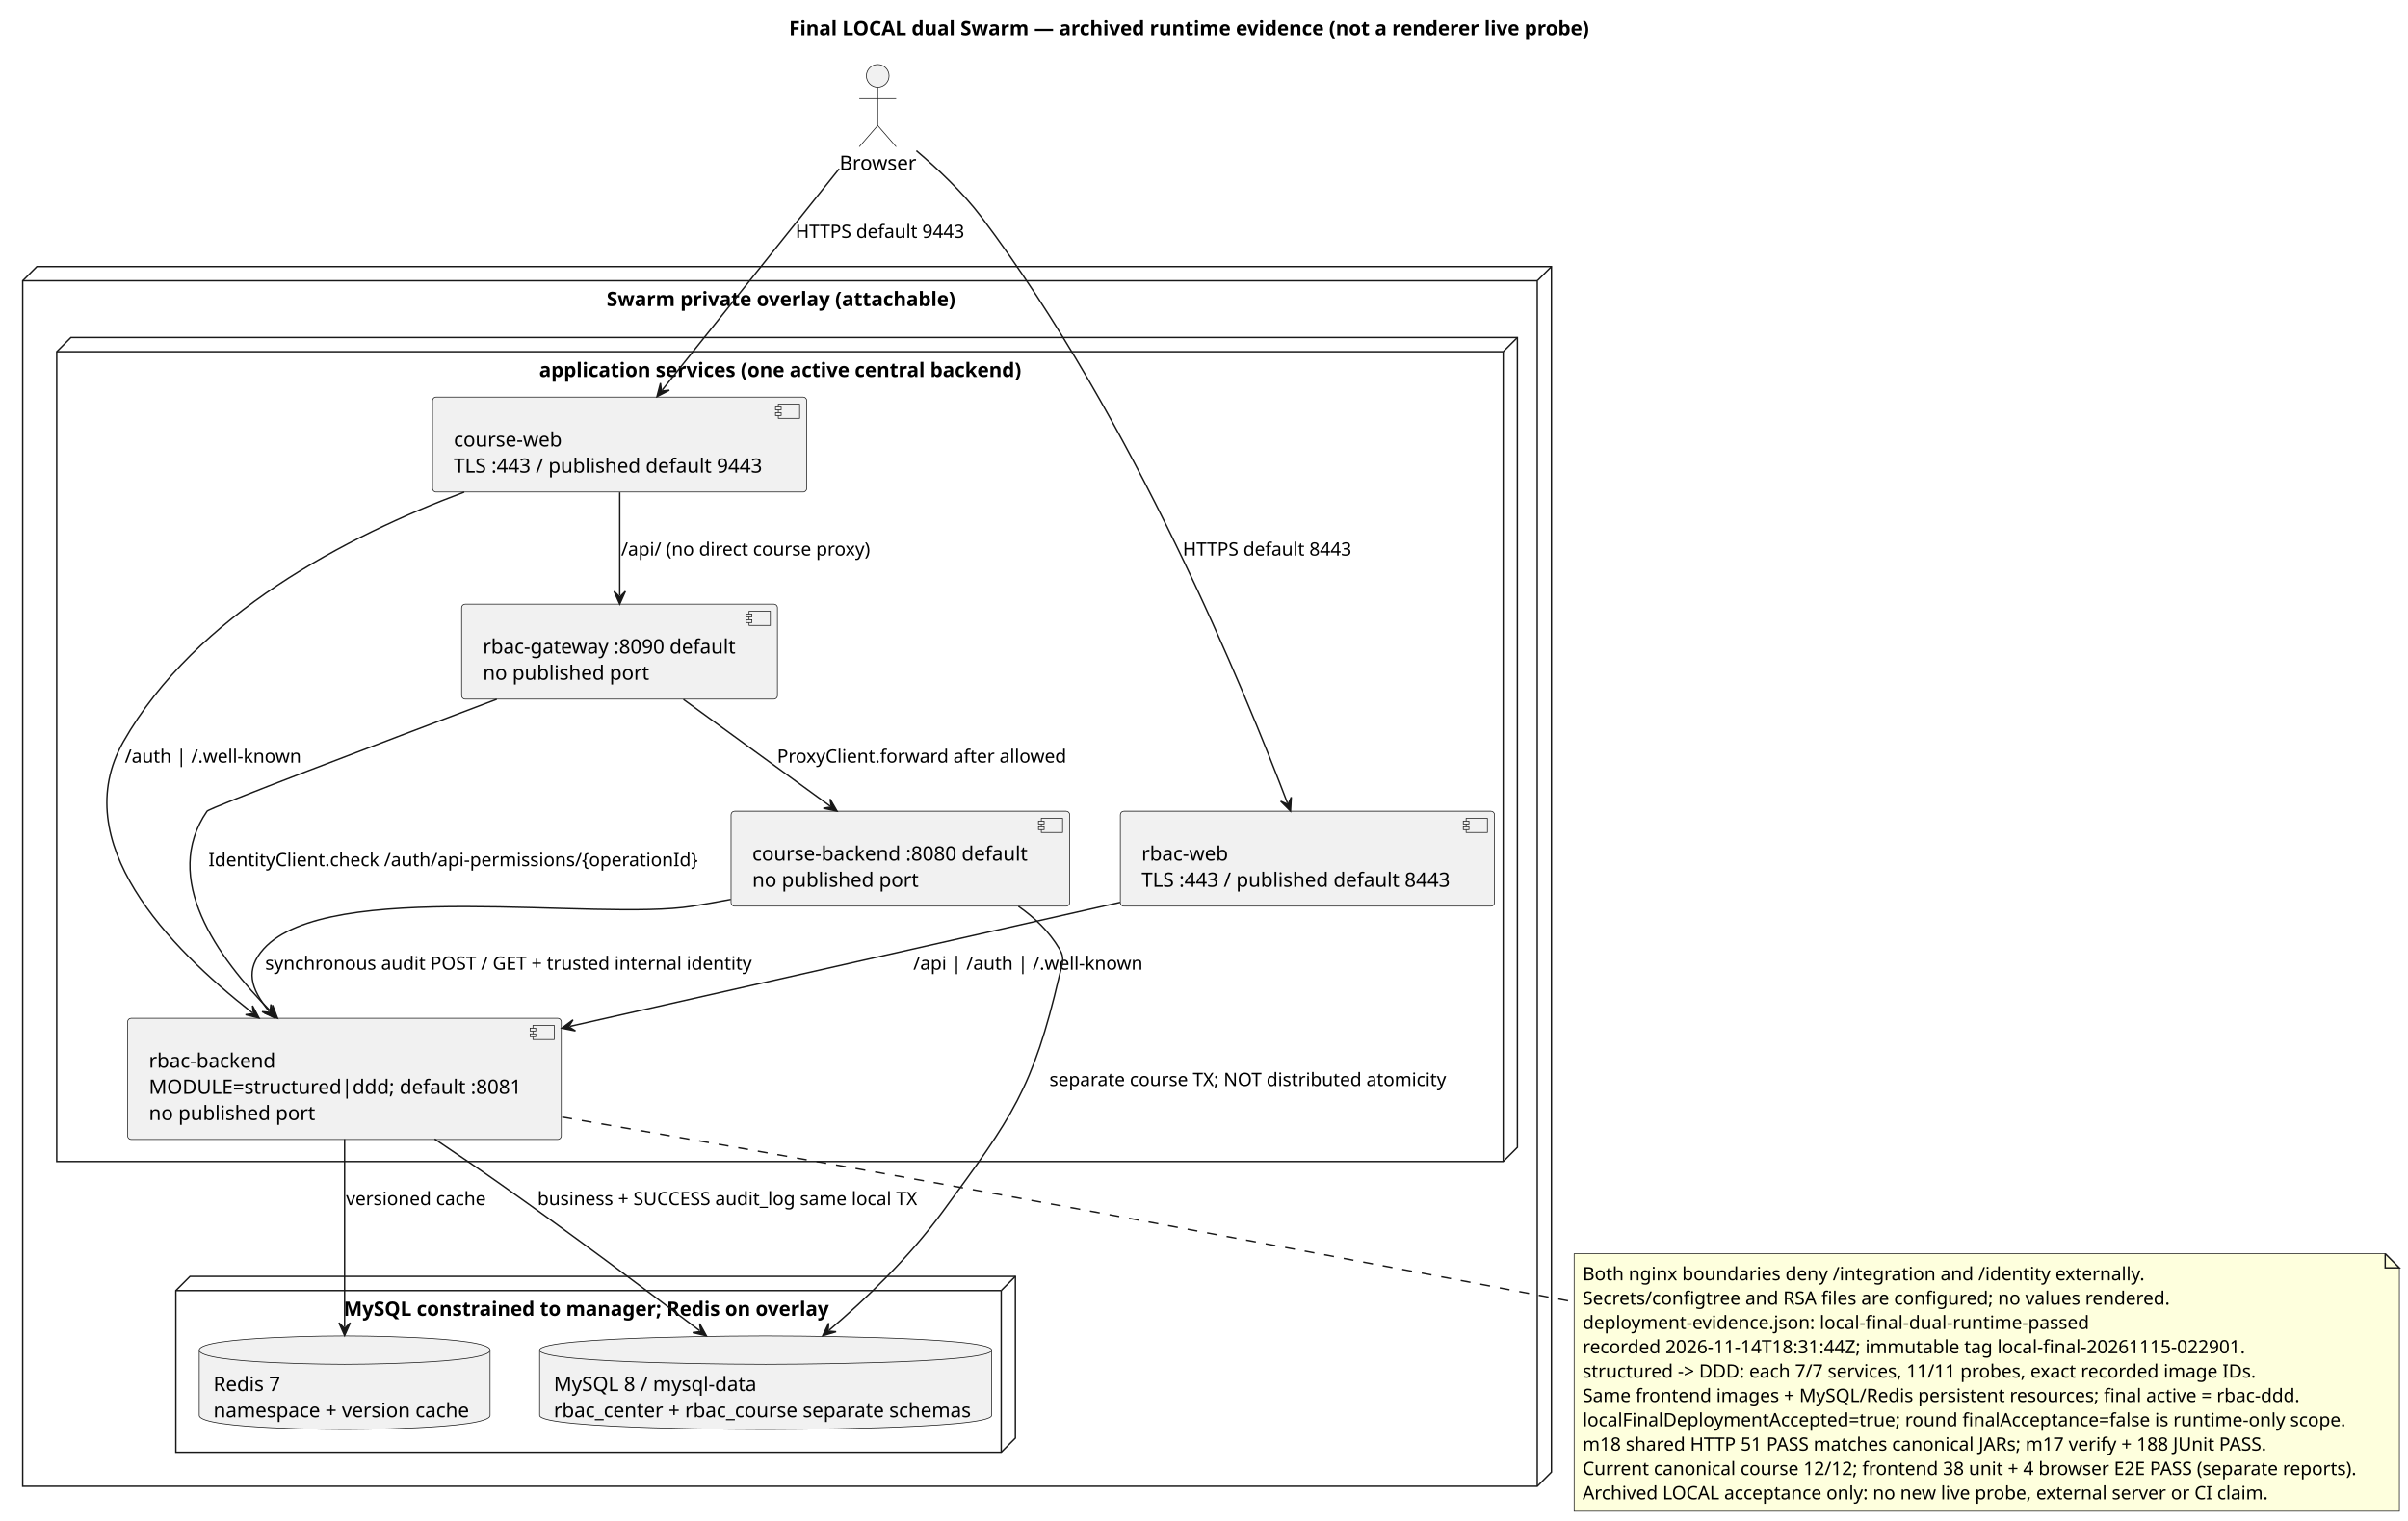
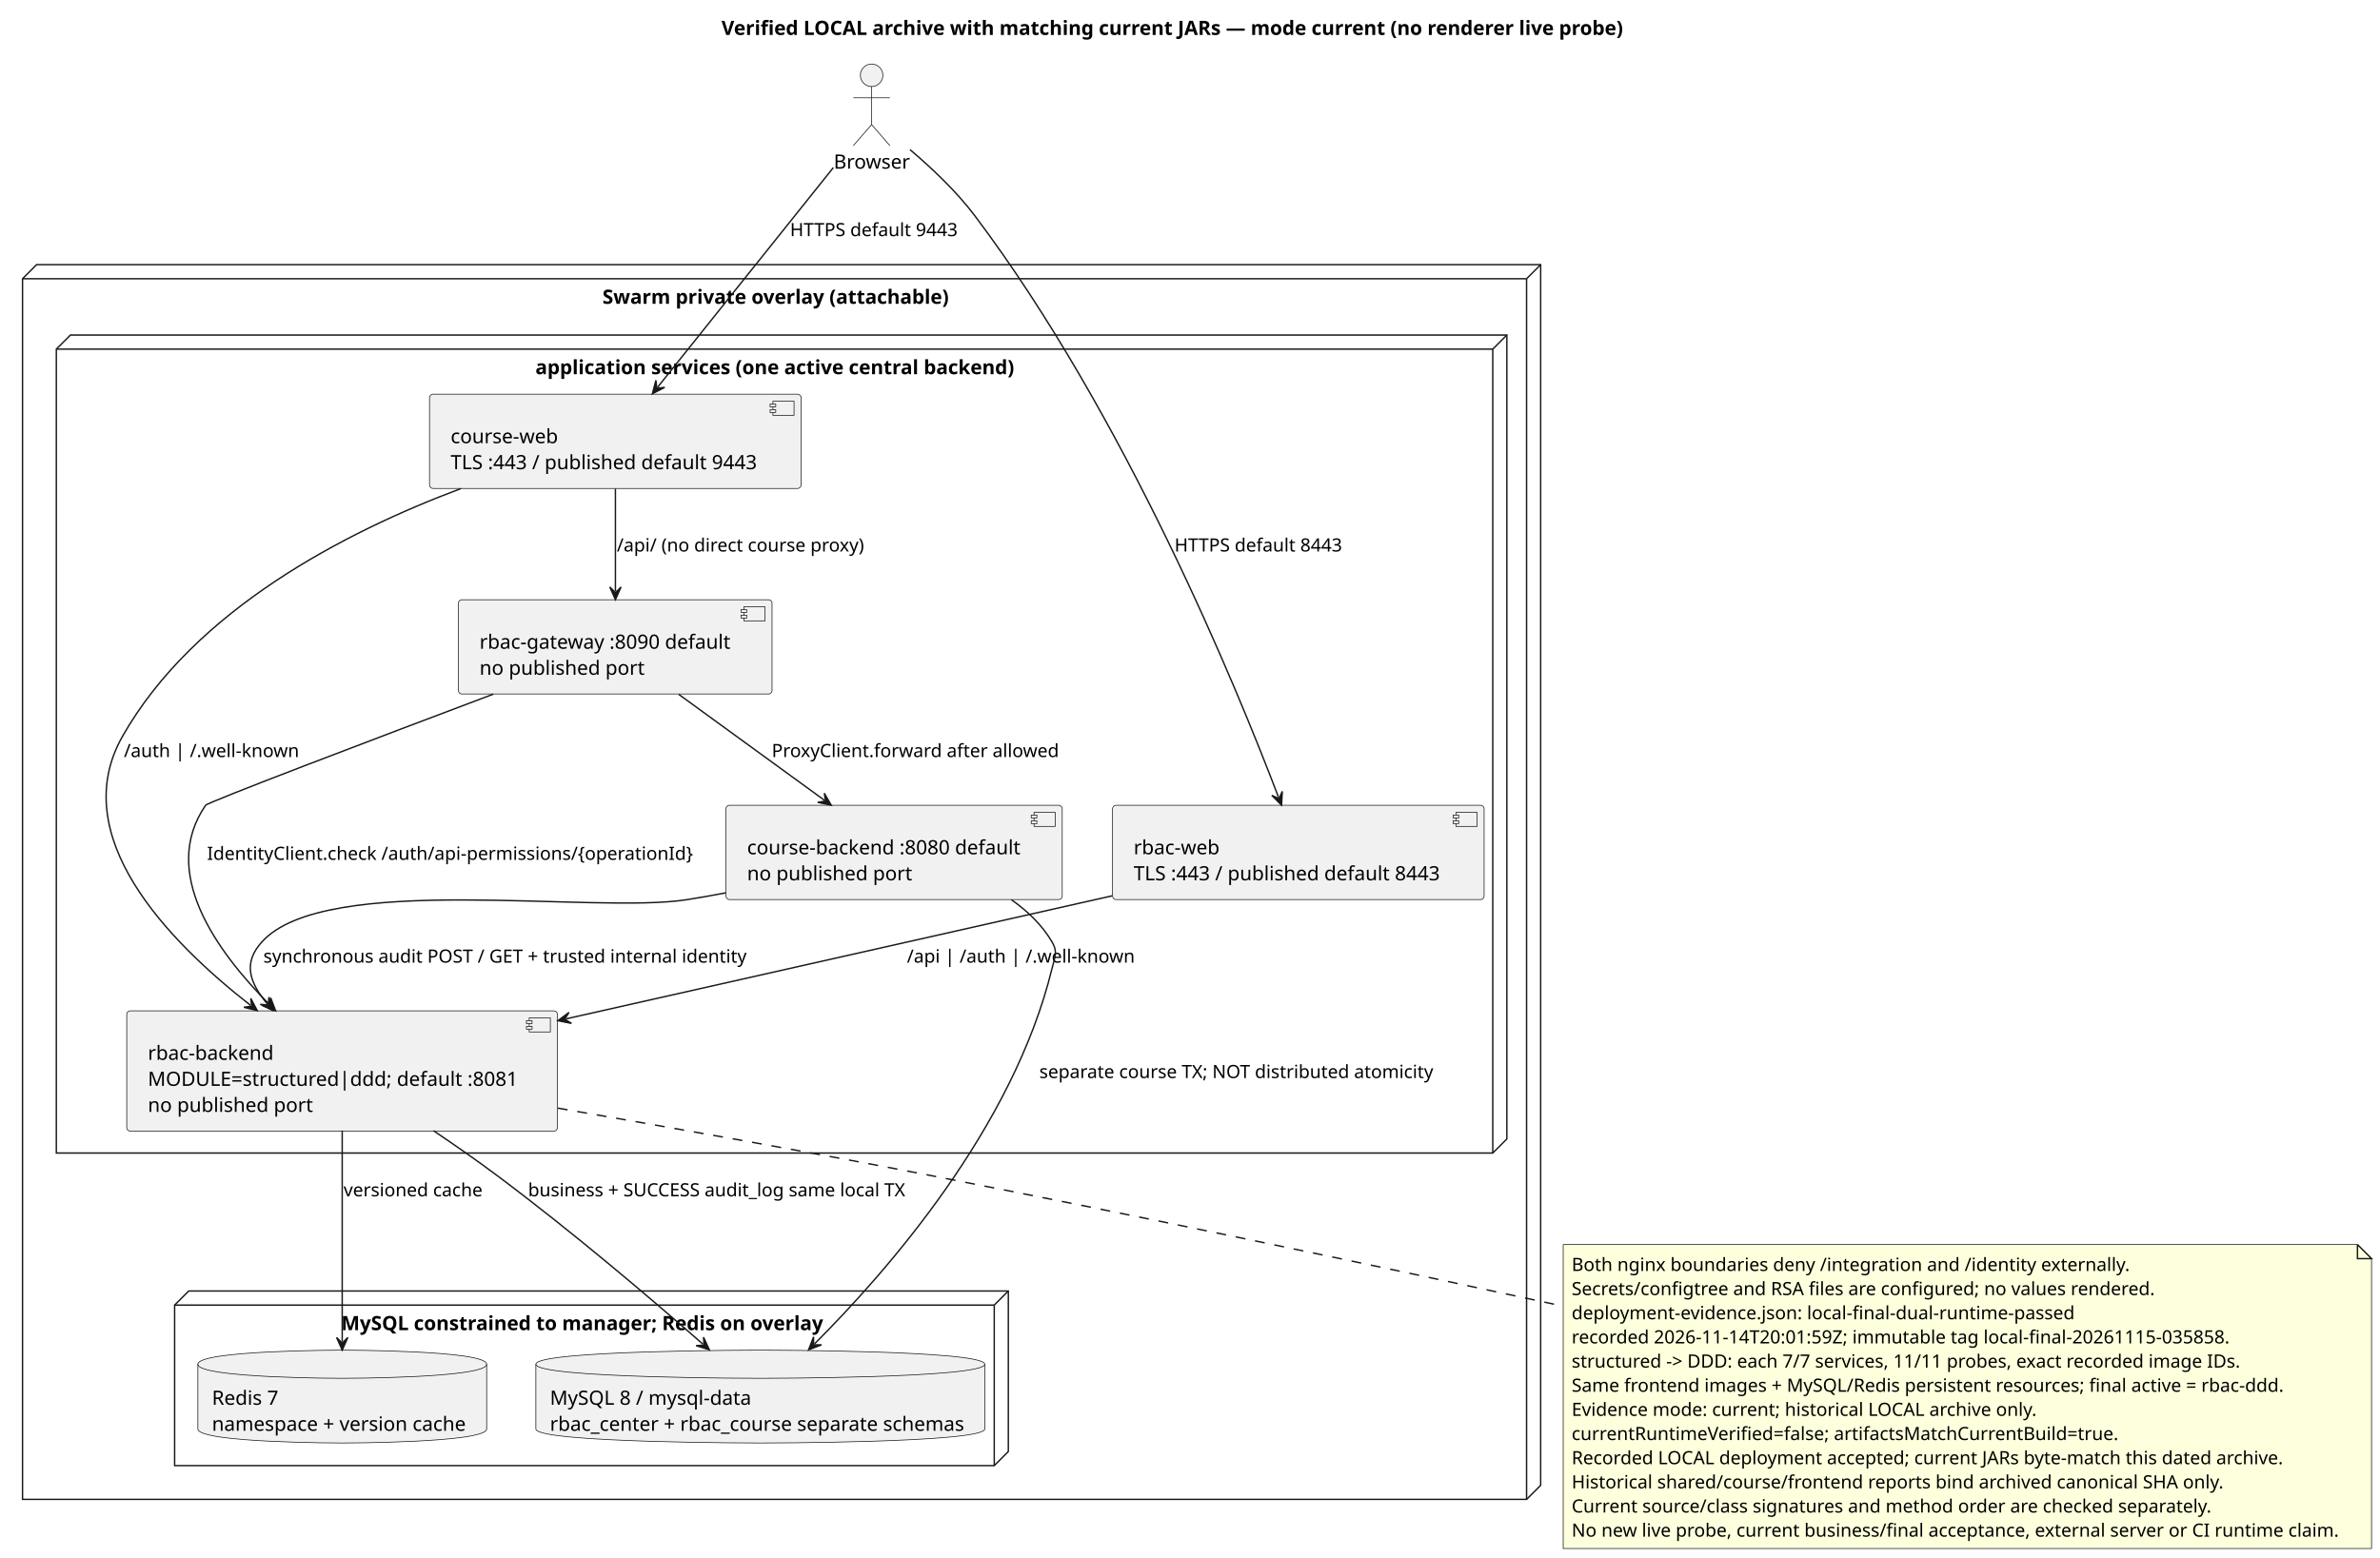
- <svg xmlns="http://www.w3.org/2000/svg" contentStyleType="text/css" data-diagram-type="DESCRIPTION" height="1072px" preserveAspectRatio="none" style="width:1698px;height:1072px;background:#FFFFFF;" version="1.1" viewBox="0 0 1698 1072" width="1698px" zoomAndPan="magnify">
+ <svg xmlns="http://www.w3.org/2000/svg" contentStyleType="text/css" data-diagram-type="DESCRIPTION" height="1106px" preserveAspectRatio="none" style="width:1690px;height:1106px;background:#FFFFFF;" version="1.1" viewBox="0 0 1690 1106" width="1690px" zoomAndPan="magnify">
  <defs />
  <g>
-     <text fill="#000000" font-family="Microsoft YaHei" font-size="14" font-weight="bold" lengthAdjust="spacing" textLength="572.141" x="556.388" y="24.814">Final LOCAL dual Swarm — archived runtime evidence (not a renderer live probe)</text>
+     <text fill="#000000" font-family="Microsoft YaHei" font-size="14" font-weight="bold" lengthAdjust="spacing" textLength="652.354" x="512.321" y="24.814">Verified LOCAL archive with matching current JARs — mode current (no renderer live probe)</text>
    <g class="cluster" data-entity="Swarm private overlay (attachable)" data-source-line="4" data-uid="ent0003" id="cluster_Swarm private overlay (attachable)">
-       <polygon fill="none" points="16,197.977,26,187.977,1094,187.977,1094,1037.977,1084,1047.977,16,1047.977,16,197.977" style="stroke:#181818;stroke-width:1;" />
+       <polygon fill="none" points="16,197.977,26,187.977,1094,187.977,1094,1054.977,1084,1064.977,16,1064.977,16,197.977" style="stroke:#181818;stroke-width:1;" />
      <line style="stroke:#181818;stroke-width:1;" x1="1084" x2="1094" y1="197.977" y2="187.977" />
      <line style="stroke:#181818;stroke-width:1;" x1="16" x2="1084" y1="197.977" y2="197.977" />
-       <line style="stroke:#181818;stroke-width:1;" x1="1084" x2="1084" y1="197.977" y2="1047.977" />
+       <line style="stroke:#181818;stroke-width:1;" x1="1084" x2="1084" y1="197.977" y2="1064.977" />
      <text fill="#000000" font-family="Microsoft YaHei" font-size="14" font-weight="bold" lengthAdjust="spacing" textLength="246.415" x="427.793" y="215.791">Swarm private overlay (attachable)</text>
    </g>
    <g class="cluster" data-entity="application services (one active central backend)" data-source-line="5" data-uid="ent0004" id="cluster_application services (one active central backend)">
      <polygon fill="none" points="40,247.977,50,237.977,1070,237.977,1070,808.977,1060,818.977,40,818.977,40,247.977" style="stroke:#181818;stroke-width:1;" />
      <line style="stroke:#181818;stroke-width:1;" x1="1060" x2="1070" y1="247.977" y2="237.977" />
      <line style="stroke:#181818;stroke-width:1;" x1="40" x2="1060" y1="247.977" y2="247.977" />
      <line style="stroke:#181818;stroke-width:1;" x1="1060" x2="1060" y1="247.977" y2="818.977" />
      <text fill="#000000" font-family="Microsoft YaHei" font-size="14" font-weight="bold" lengthAdjust="spacing" textLength="341.653" x="380.173" y="265.791">application services (one active central backend)</text>
    </g>
    <g class="cluster" data-entity="MySQL constrained to manager; Redis on overlay" data-source-line="12" data-uid="ent0010" id="cluster_MySQL constrained to manager; Redis on overlay">
-       <polygon fill="none" points="124,909.977,134,899.977,716,899.977,716,1013.977,706,1023.977,124,1023.977,124,909.977" style="stroke:#181818;stroke-width:1;" />
-       <line style="stroke:#181818;stroke-width:1;" x1="706" x2="716" y1="909.977" y2="899.977" />
-       <line style="stroke:#181818;stroke-width:1;" x1="124" x2="706" y1="909.977" y2="909.977" />
-       <line style="stroke:#181818;stroke-width:1;" x1="706" x2="706" y1="909.977" y2="1023.977" />
-       <text fill="#000000" font-family="Microsoft YaHei" font-size="14" font-weight="bold" lengthAdjust="spacing" textLength="347.45" x="242.275" y="927.791">MySQL constrained to manager; Redis on overlay</text>
+       <polygon fill="none" points="124,926.977,134,916.977,716,916.977,716,1030.977,706,1040.977,124,1040.977,124,926.977" style="stroke:#181818;stroke-width:1;" />
+       <line style="stroke:#181818;stroke-width:1;" x1="706" x2="716" y1="926.977" y2="916.977" />
+       <line style="stroke:#181818;stroke-width:1;" x1="124" x2="706" y1="926.977" y2="926.977" />
+       <line style="stroke:#181818;stroke-width:1;" x1="706" x2="706" y1="926.977" y2="1040.977" />
+       <text fill="#000000" font-family="Microsoft YaHei" font-size="14" font-weight="bold" lengthAdjust="spacing" textLength="347.45" x="242.275" y="944.791">MySQL constrained to manager; Redis on overlay</text>
    </g>
    <g class="entity" data-entity="web" data-source-line="6" data-uid="ent0005" id="entity_web">
      <rect fill="#F1F1F1" height="66.955" rx="2.5" ry="2.5" style="stroke:#181818;stroke-width:0.5;" width="263.843" x="790" y="571.977" />
      <rect fill="#F1F1F1" height="10" style="stroke:#181818;stroke-width:0.5;" width="15" x="1033.843" y="576.977" />
      <rect fill="#F1F1F1" height="2" style="stroke:#181818;stroke-width:0.5;" width="4" x="1031.843" y="578.977" />
      <rect fill="#F1F1F1" height="2" style="stroke:#181818;stroke-width:0.5;" width="4" x="1031.843" y="582.977" />
      <text fill="#000000" font-family="Microsoft YaHei" font-size="14" lengthAdjust="spacing" textLength="63.041" x="805" y="606.791">rbac-web</text>
      <text fill="#000000" font-family="Microsoft YaHei" font-size="14" lengthAdjust="spacing" textLength="223.843" x="805" y="625.269">TLS :443 / published default 8443</text>
    </g>
    <g class="entity" data-entity="cw" data-source-line="7" data-uid="ent0006" id="entity_cw">
      <rect fill="#F1F1F1" height="66.955" rx="2.5" ry="2.5" style="stroke:#181818;stroke-width:0.5;" width="263.843" x="305" y="279.978" />
      <rect fill="#F1F1F1" height="10" style="stroke:#181818;stroke-width:0.5;" width="15" x="548.843" y="284.978" />
      <rect fill="#F1F1F1" height="2" style="stroke:#181818;stroke-width:0.5;" width="4" x="546.843" y="286.978" />
      <rect fill="#F1F1F1" height="2" style="stroke:#181818;stroke-width:0.5;" width="4" x="546.843" y="290.978" />
      <text fill="#000000" font-family="Microsoft YaHei" font-size="14" lengthAdjust="spacing" textLength="78.312" x="320" y="314.791">course-web</text>
      <text fill="#000000" font-family="Microsoft YaHei" font-size="14" lengthAdjust="spacing" textLength="223.843" x="320" y="333.269">TLS :443 / published default 9443</text>
    </g>
    <g class="entity" data-entity="center" data-source-line="8" data-uid="ent0007" id="entity_center">
      <rect fill="#F1F1F1" height="85.433" rx="2.5" ry="2.5" style="stroke:#181818;stroke-width:0.5;" width="305.802" x="90" y="717.977" />
      <rect fill="#F1F1F1" height="10" style="stroke:#181818;stroke-width:0.5;" width="15" x="375.802" y="722.977" />
      <rect fill="#F1F1F1" height="2" style="stroke:#181818;stroke-width:0.5;" width="4" x="373.802" y="724.977" />
      <rect fill="#F1F1F1" height="2" style="stroke:#181818;stroke-width:0.5;" width="4" x="373.802" y="728.977" />
      <text fill="#000000" font-family="Microsoft YaHei" font-size="14" lengthAdjust="spacing" textLength="91.95" x="105" y="752.791">rbac-backend</text>
      <text fill="#000000" font-family="Microsoft YaHei" font-size="14" lengthAdjust="spacing" textLength="265.802" x="105" y="771.269">MODULE=structured|ddd; default :8081</text>
      <text fill="#000000" font-family="Microsoft YaHei" font-size="14" lengthAdjust="spacing" textLength="120.176" x="105" y="789.746">no published port</text>
    </g>
    <g class="entity" data-entity="gateway" data-source-line="9" data-uid="ent0008" id="entity_gateway">
      <rect fill="#F1F1F1" height="66.955" rx="2.5" ry="2.5" style="stroke:#181818;stroke-width:0.5;" width="222.711" x="325.5" y="425.978" />
      <rect fill="#F1F1F1" height="10" style="stroke:#181818;stroke-width:0.5;" width="15" x="528.211" y="430.978" />
      <rect fill="#F1F1F1" height="2" style="stroke:#181818;stroke-width:0.5;" width="4" x="526.211" y="432.978" />
      <rect fill="#F1F1F1" height="2" style="stroke:#181818;stroke-width:0.5;" width="4" x="526.211" y="436.978" />
      <text fill="#000000" font-family="Microsoft YaHei" font-size="14" lengthAdjust="spacing" textLength="182.711" x="340.5" y="460.791">rbac-gateway :8090 default</text>
      <text fill="#000000" font-family="Microsoft YaHei" font-size="14" lengthAdjust="spacing" textLength="120.176" x="340.5" y="479.269">no published port</text>
    </g>
    <g class="entity" data-entity="course" data-source-line="10" data-uid="ent0009" id="entity_course">
      <rect fill="#F1F1F1" height="66.955" rx="2.5" ry="2.5" style="stroke:#181818;stroke-width:0.5;" width="238.775" x="515.5" y="571.977" />
      <rect fill="#F1F1F1" height="10" style="stroke:#181818;stroke-width:0.5;" width="15" x="734.275" y="576.977" />
      <rect fill="#F1F1F1" height="2" style="stroke:#181818;stroke-width:0.5;" width="4" x="732.275" y="578.977" />
      <rect fill="#F1F1F1" height="2" style="stroke:#181818;stroke-width:0.5;" width="4" x="732.275" y="582.977" />
      <text fill="#000000" font-family="Microsoft YaHei" font-size="14" lengthAdjust="spacing" textLength="198.775" x="530.5" y="606.791">course-backend :8080 default</text>
      <text fill="#000000" font-family="Microsoft YaHei" font-size="14" lengthAdjust="spacing" textLength="120.176" x="530.5" y="625.269">no published port</text>
    </g>
    <g class="entity" data-entity="mysql" data-source-line="13" data-uid="ent0011" id="entity_mysql">
-       <path d="M380.5,951.977 C380.5,941.977 539.879,941.977 539.879,941.977 C539.879,941.977 699.258,941.977 699.258,951.977 L699.258,997.933 C699.258,1007.933 539.879,1007.933 539.879,1007.933 C539.879,1007.933 380.5,1007.933 380.5,997.933 L380.5,951.977" fill="#F1F1F1" style="stroke:#181818;stroke-width:0.5;" />
-       <path d="M380.5,951.977 C380.5,961.977 539.879,961.977 539.879,961.977 C539.879,961.977 699.258,961.977 699.258,951.977" fill="none" style="stroke:#181818;stroke-width:0.5;" />
-       <text fill="#000000" font-family="Microsoft YaHei" font-size="14" lengthAdjust="spacing" textLength="149.775" x="390.5" y="980.791">MySQL 8 / mysql-data</text>
-       <text fill="#000000" font-family="Microsoft YaHei" font-size="14" lengthAdjust="spacing" textLength="298.758" x="390.5" y="999.269">rbac_center + rbac_course separate schemas</text>
+       <path d="M380.5,968.977 C380.5,958.977 539.879,958.977 539.879,958.977 C539.879,958.977 699.258,958.977 699.258,968.977 L699.258,1014.933 C699.258,1024.933 539.879,1024.933 539.879,1024.933 C539.879,1024.933 380.5,1024.933 380.5,1014.933 L380.5,968.977" fill="#F1F1F1" style="stroke:#181818;stroke-width:0.5;" />
+       <path d="M380.5,968.977 C380.5,978.977 539.879,978.977 539.879,978.977 C539.879,978.977 699.258,978.977 699.258,968.977" fill="none" style="stroke:#181818;stroke-width:0.5;" />
+       <text fill="#000000" font-family="Microsoft YaHei" font-size="14" lengthAdjust="spacing" textLength="149.775" x="390.5" y="997.791">MySQL 8 / mysql-data</text>
+       <text fill="#000000" font-family="Microsoft YaHei" font-size="14" lengthAdjust="spacing" textLength="298.758" x="390.5" y="1016.269">rbac_center + rbac_course separate schemas</text>
    </g>
    <g class="entity" data-entity="redis" data-source-line="14" data-uid="ent0012" id="entity_redis">
-       <path d="M140.5,951.977 C140.5,941.977 243.038,941.977 243.038,941.977 C243.038,941.977 345.576,941.977 345.576,951.977 L345.576,997.933 C345.576,1007.933 243.038,1007.933 243.038,1007.933 C243.038,1007.933 140.5,1007.933 140.5,997.933 L140.5,951.977" fill="#F1F1F1" style="stroke:#181818;stroke-width:0.5;" />
-       <path d="M140.5,951.977 C140.5,961.977 243.038,961.977 243.038,961.977 C243.038,961.977 345.576,961.977 345.576,951.977" fill="none" style="stroke:#181818;stroke-width:0.5;" />
-       <text fill="#000000" font-family="Microsoft YaHei" font-size="14" lengthAdjust="spacing" textLength="48.597" x="150.5" y="980.791">Redis 7</text>
-       <text fill="#000000" font-family="Microsoft YaHei" font-size="14" lengthAdjust="spacing" textLength="185.076" x="150.5" y="999.269">namespace + version cache</text>
+       <path d="M140.5,968.977 C140.5,958.977 243.038,958.977 243.038,958.977 C243.038,958.977 345.576,958.977 345.576,968.977 L345.576,1014.933 C345.576,1024.933 243.038,1024.933 243.038,1024.933 C243.038,1024.933 140.5,1024.933 140.5,1014.933 L140.5,968.977" fill="#F1F1F1" style="stroke:#181818;stroke-width:0.5;" />
+       <path d="M140.5,968.977 C140.5,978.977 243.038,978.977 243.038,978.977 C243.038,978.977 345.576,978.977 345.576,968.977" fill="none" style="stroke:#181818;stroke-width:0.5;" />
+       <text fill="#000000" font-family="Microsoft YaHei" font-size="14" lengthAdjust="spacing" textLength="48.597" x="150.5" y="997.791">Redis 7</text>
+       <text fill="#000000" font-family="Microsoft YaHei" font-size="14" lengthAdjust="spacing" textLength="185.076" x="150.5" y="1016.269">namespace + version cache</text>
    </g>
    <g class="entity" data-entity="Browser" data-source-line="3" data-uid="ent0002" id="entity_Browser">
      <ellipse cx="618.927" cy="53.477" fill="#F1F1F1" rx="8" ry="8" style="stroke:#181818;stroke-width:0.5;" />
      <path d="M618.927,61.477 L618.927,88.478 M605.927,69.478 L631.927,69.478 M618.927,88.478 L605.927,103.478 M618.927,88.478 L631.927,103.478" fill="none" style="stroke:#181818;stroke-width:0.5;" />
      <text fill="#000000" font-family="Microsoft YaHei" font-size="14" lengthAdjust="spacing" textLength="53.853" x="592" y="119.791">Browser</text>
    </g>
    <g class="entity" data-entity="GMN24" data-source-line="29" data-uid="ent0025" id="entity_GMN24">
-       <path d="M1110,883.977 L1110,1065.555 L1691.917,1065.555 L1691.917,893.977 L1681.917,883.977 L1110,883.977" fill="#FEFFDD" style="stroke:#181818;stroke-width:0.5;" />
-       <path d="M1681.917,883.977 L1681.917,893.977 L1691.917,893.977 L1681.917,883.977" fill="#FEFFDD" style="stroke:#181818;stroke-width:1;" />
+       <path d="M1110,883.977 L1110,1099.87 L1683.995,1099.87 L1683.995,893.977 L1673.995,883.977 L1110,883.977" fill="#FEFFDD" style="stroke:#181818;stroke-width:0.5;" />
+       <path d="M1673.995,883.977 L1673.995,893.977 L1683.995,893.977 L1673.995,883.977" fill="#FEFFDD" style="stroke:#181818;stroke-width:1;" />
      <text fill="#000000" font-family="Microsoft YaHei" font-size="13" lengthAdjust="spacing" textLength="404.885" x="1116" y="902.733">Both nginx boundaries deny /integration and /identity externally.</text>
      <text fill="#000000" font-family="Microsoft YaHei" font-size="13" lengthAdjust="spacing" textLength="423.401" x="1116" y="919.891">Secrets/configtree and RSA files are configured; no values rendered.</text>
      <text fill="#000000" font-family="Microsoft YaHei" font-size="13" lengthAdjust="spacing" textLength="368.799" x="1116" y="937.048">deployment-evidence.json: local-final-dual-runtime-passed</text>
-       <text fill="#000000" font-family="Microsoft YaHei" font-size="13" lengthAdjust="spacing" textLength="483.945" x="1116" y="954.206">recorded 2026-11-14T18:31:44Z; immutable tag local-final-20261115-022901.</text>
+       <text fill="#000000" font-family="Microsoft YaHei" font-size="13" lengthAdjust="spacing" textLength="483.945" x="1116" y="954.206">recorded 2026-11-14T20:01:59Z; immutable tag local-final-20261115-035858.</text>
      <text fill="#000000" font-family="Microsoft YaHei" font-size="13" lengthAdjust="spacing" textLength="488.249" x="1116" y="971.364">structured -&gt; DDD: each 7/7 services, 11/11 probes, exact recorded image IDs.</text>
      <text fill="#000000" font-family="Microsoft YaHei" font-size="13" lengthAdjust="spacing" textLength="521.733" x="1116" y="988.521">Same frontend images + MySQL/Redis persistent resources; final active = rbac-ddd.</text>
-       <text fill="#000000" font-family="Microsoft YaHei" font-size="13" lengthAdjust="spacing" textLength="554.449" x="1116" y="1005.679">localFinalDeploymentAccepted=true; round finalAcceptance=false is runtime-only scope.</text>
-       <text fill="#000000" font-family="Microsoft YaHei" font-size="13" lengthAdjust="spacing" textLength="502.588" x="1116" y="1022.837">m18 shared HTTP 51 PASS matches canonical JARs; m17 verify + 188 JUnit PASS.</text>
-       <text fill="#000000" font-family="Microsoft YaHei" font-size="13" lengthAdjust="spacing" textLength="560.917" x="1116" y="1039.995">Current canonical course 12/12; frontend 38 unit + 4 browser E2E PASS (separate reports).</text>
-       <text fill="#000000" font-family="Microsoft YaHei" font-size="13" lengthAdjust="spacing" textLength="494.521" x="1116" y="1057.152">Archived LOCAL acceptance only: no new live probe, external server or CI claim.</text>
+       <text fill="#000000" font-family="Microsoft YaHei" font-size="13" lengthAdjust="spacing" textLength="337.226" x="1116" y="1005.679">Evidence mode: current; historical LOCAL archive only.</text>
+       <text fill="#000000" font-family="Microsoft YaHei" font-size="13" lengthAdjust="spacing" textLength="395.478" x="1116" y="1022.837">currentRuntimeVerified=false; artifactsMatchCurrentBuild=true.</text>
+       <text fill="#000000" font-family="Microsoft YaHei" font-size="13" lengthAdjust="spacing" textLength="521.663" x="1116" y="1039.995">Recorded LOCAL deployment accepted; current JARs byte-match this dated archive.</text>
+       <text fill="#000000" font-family="Microsoft YaHei" font-size="13" lengthAdjust="spacing" textLength="474.1" x="1116" y="1057.152">Historical shared/course/frontend reports bind archived canonical SHA only.</text>
+       <text fill="#000000" font-family="Microsoft YaHei" font-size="13" lengthAdjust="spacing" textLength="461.557" x="1116" y="1074.31">Current source/class signatures and method order are checked separately.</text>
+       <text fill="#000000" font-family="Microsoft YaHei" font-size="13" lengthAdjust="spacing" textLength="552.995" x="1116" y="1091.468">No new live probe, current business/final acceptance, external server or CI runtime claim.</text>
    </g>
    <g class="link" data-entity-1="Browser" data-entity-2="web" data-source-line="17" data-uid="lnk13" id="link_Browser_web">
      <path d="M646.19,106.297 C660.97,118.808 678.86,135.548 692,152.977 C799.11,295.048 878.397,488.84 907.867,566.31" fill="none" id="Browser-to-web" style="stroke:#181818;stroke-width:1;" />
      <polygon fill="#181818" points="910,571.918,910.539,562.083,908.222,567.244,903.061,564.928,910,571.918" style="stroke:#181818;stroke-width:1;" />
      <text fill="#000000" font-family="Microsoft YaHei" font-size="13" lengthAdjust="spacing" textLength="122.3" x="834" y="391.733">HTTPS default 8443</text>
    </g>
    <g class="link" data-entity-1="Browser" data-entity-2="cw" data-source-line="18" data-uid="lnk14" id="link_Browser_cw">
      <path d="M591.75,119.037 C557.05,162.417 501.218,232.202 466.998,274.982" fill="none" id="Browser-to-cw" style="stroke:#181818;stroke-width:1;" />
      <polygon fill="#181818" points="463.25,279.668,471.995,275.138,466.373,275.763,465.748,270.141,463.25,279.668" style="stroke:#181818;stroke-width:1;" />
      <text fill="#000000" font-family="Microsoft YaHei" font-size="13" lengthAdjust="spacing" textLength="122.3" x="561" y="167.733">HTTPS default 9443</text>
    </g>
    <g class="link" data-entity-1="web" data-entity-2="center" data-source-line="19" data-uid="lnk15" id="link_web_center">
      <path d="M789.87,636.247 C677.03,661.678 520.483,696.949 401.983,723.649" fill="none" id="web-to-center" style="stroke:#181818;stroke-width:1;" />
      <polygon fill="#181818" points="396.13,724.967,405.789,726.891,401.008,723.869,404.031,719.087,396.13,724.967" style="stroke:#181818;stroke-width:1;" />
      <text fill="#000000" font-family="Microsoft YaHei" font-size="13" lengthAdjust="spacing" textLength="160.977" x="644" y="683.733">/api | /auth | /.well-known</text>
    </g>
    <g class="link" data-entity-1="cw" data-entity-2="center" data-source-line="20" data-uid="lnk16" id="link_cw_center">
      <path d="M327.35,346.998 C245.05,377.817 138.11,433.048 87,522.977 C46.9,593.538 118.573,667.692 177.953,714.122" fill="none" id="cw-to-center" style="stroke:#181818;stroke-width:1;" />
      <polygon fill="#181818" points="182.68,717.817,178.054,709.123,178.741,714.738,173.126,715.425,182.68,717.817" style="stroke:#181818;stroke-width:1;" />
      <text fill="#000000" font-family="Microsoft YaHei" font-size="13" lengthAdjust="spacing" textLength="125.284" x="88" y="537.733">/auth | /.well-known</text>
    </g>
    <g class="link" data-entity-1="cw" data-entity-2="gateway" data-source-line="21" data-uid="lnk17" id="link_cw_gateway">
      <path d="M437,347.158 C437,370.717 437,396.397 437,419.928" fill="none" id="cw-to-gateway" style="stroke:#181818;stroke-width:1;" />
      <polygon fill="#181818" points="437,425.928,441,416.928,437,420.928,433,416.928,437,425.928" style="stroke:#181818;stroke-width:1;" />
      <text fill="#000000" font-family="Microsoft YaHei" font-size="13" lengthAdjust="spacing" textLength="182.032" x="438" y="391.733">/api/ (no direct course proxy)</text>
    </g>
    <g class="link" data-entity-1="gateway" data-entity-2="center" data-source-line="22" data-uid="lnk18" id="link_gateway_center">
      <path d="M350.31,493.027 C265.11,525.128 147.56,569.707 146,571.977 C113.5,619.237 152.771,674.521 191.481,713.671" fill="none" id="gateway-to-center" style="stroke:#181818;stroke-width:1;" />
      <polygon fill="#181818" points="195.7,717.938,192.216,708.725,192.185,714.382,186.528,714.35,195.7,717.938" style="stroke:#181818;stroke-width:1;" />
      <text fill="#000000" font-family="Microsoft YaHei" font-size="13" lengthAdjust="spacing" textLength="350.708" x="147" y="610.733">IdentityClient.check /auth/api-permissions/{operationId}</text>
    </g>
    <g class="link" data-entity-1="gateway" data-entity-2="course" data-source-line="23" data-uid="lnk19" id="link_gateway_course">
      <path d="M481.93,493.158 C514.33,516.717 553.037,544.869 585.397,568.399" fill="none" id="gateway-to-course" style="stroke:#181818;stroke-width:1;" />
      <polygon fill="#181818" points="590.25,571.928,585.323,563.399,586.206,568.987,580.619,569.87,590.25,571.928" style="stroke:#181818;stroke-width:1;" />
      <text fill="#000000" font-family="Microsoft YaHei" font-size="13" lengthAdjust="spacing" textLength="206.984" x="548" y="537.733">ProxyClient.forward after allowed</text>
    </g>
    <g class="link" data-entity-1="course" data-entity-2="center" data-source-line="24" data-uid="lnk20" id="link_course_center">
      <path d="M515.29,634.178 C506.08,635.928 496.9,637.558 488,638.977 C421.4,649.607 231.27,618.987 186,668.977 C172.79,683.567 176.466,696.964 189.796,713.084" fill="none" id="course-to-center" style="stroke:#181818;stroke-width:1;" />
      <polygon fill="#181818" points="193.62,717.707,190.967,708.223,190.434,713.854,184.802,713.321,193.62,717.707" style="stroke:#181818;stroke-width:1;" />
      <text fill="#000000" font-family="Microsoft YaHei" font-size="13" lengthAdjust="spacing" textLength="353.387" x="187" y="683.733">synchronous audit POST / GET + trusted internal identity</text>
    </g>
    <g class="link" data-entity-1="center" data-entity-2="mysql" data-source-line="25" data-uid="lnk21" id="link_center_mysql">
-       <path d="M306.48,803.107 C321.81,813.378 338.08,824.457 353,834.977 C403.58,870.638 455.722,909.698 493.332,938.268" fill="none" id="center-to-mysql" style="stroke:#181818;stroke-width:1;" />
-       <polygon fill="#181818" points="498.11,941.898,493.363,933.268,494.128,938.873,488.524,939.639,498.11,941.898" style="stroke:#181818;stroke-width:1;" />
-       <text fill="#000000" font-family="Microsoft YaHei" font-size="13" lengthAdjust="spacing" textLength="277.856" x="379" y="849.733">business + SUCCESS audit_log same local TX</text>
+       <path d="M307.78,803.107 C322.84,813.237 338.65,824.247 353,834.977 C407.17,875.487 462.166,922.345 499.176,954.755" fill="none" id="center-to-mysql" style="stroke:#181818;stroke-width:1;" />
+       <polygon fill="#181818" points="503.69,958.707,499.554,949.769,499.928,955.413,494.284,955.788,503.69,958.707" style="stroke:#181818;stroke-width:1;" />
+       <text fill="#000000" font-family="Microsoft YaHei" font-size="13" lengthAdjust="spacing" textLength="277.856" x="375" y="849.733">business + SUCCESS audit_log same local TX</text>
    </g>
    <g class="link" data-entity-1="course" data-entity-2="mysql" data-source-line="26" data-uid="lnk22" id="link_course_mysql">
-       <path d="M718.16,639.048 C729.67,647.107 739.95,656.977 747,668.977 C751.28,676.258 748.92,679.758 747,687.977 C728.29,768.107 713.63,787.597 665,853.977 C640.64,887.227 611.12,915.348 584.69,937.948" fill="none" id="course-to-mysql" style="stroke:#181818;stroke-width:1;" />
-       <polygon fill="#181818" points="580.13,941.847,589.57,939.039,583.93,938.598,584.371,932.958,580.13,941.847" style="stroke:#181818;stroke-width:1;" />
-       <text fill="#000000" font-family="Microsoft YaHei" font-size="13" lengthAdjust="spacing" textLength="286.762" x="740" y="765.733">separate course TX; NOT distributed atomicity</text>
+       <path d="M718.16,639.048 C729.67,647.107 739.95,656.977 747,668.977 C751.28,676.258 749,679.778 747,687.977 C719.4,801.247 629.722,903.164 578.402,954.504" fill="none" id="course-to-mysql" style="stroke:#181818;stroke-width:1;" />
+       <polygon fill="#181818" points="574.16,958.747,583.352,955.21,577.695,955.211,577.694,949.554,574.16,958.747" style="stroke:#181818;stroke-width:1;" />
+       <text fill="#000000" font-family="Microsoft YaHei" font-size="13" lengthAdjust="spacing" textLength="286.762" x="738" y="765.733">separate course TX; NOT distributed atomicity</text>
    </g>
    <g class="link" data-entity-1="center" data-entity-2="redis" data-source-line="27" data-uid="lnk23" id="link_center_redis">
-       <path d="M243,803.207 C243,843.817 243,898.678 243,935.707" fill="none" id="center-to-redis" style="stroke:#181818;stroke-width:1;" />
-       <polygon fill="#181818" points="243,941.707,247,932.707,243,936.707,239,932.707,243,941.707" style="stroke:#181818;stroke-width:1;" />
+       <path d="M243,803.038 C243,847.857 243,912.258 243,952.967" fill="none" id="center-to-redis" style="stroke:#181818;stroke-width:1;" />
+       <polygon fill="#181818" points="243,958.967,247,949.967,243,953.967,239,949.967,243,958.967" style="stroke:#181818;stroke-width:1;" />
      <text fill="#000000" font-family="Microsoft YaHei" font-size="13" lengthAdjust="spacing" textLength="100.058" x="244" y="849.733">versioned cache</text>
    </g>
    <g class="link" data-entity-1="center" data-entity-2="GMN24" data-source-line="29" data-uid="lnk26" id="link_center_GMN24">
-       <path d="M396.44,787.658 C476.53,801.467 576.1,818.837 665,834.977 C811.66,861.597 974.54,892.247 1109.71,917.977" fill="none" id="center-GMN24" style="stroke:#181818;stroke-width:1;stroke-dasharray:7.0,7.0;" />
+       <path d="M396.11,787.087 C475.3,800.668 573.47,818.008 661,834.977 C809.43,863.747 974.1,898.398 1109.98,927.717" fill="none" id="center-GMN24" style="stroke:#181818;stroke-width:1;stroke-dasharray:7.0,7.0;" />
    </g>
  </g>
</svg>
